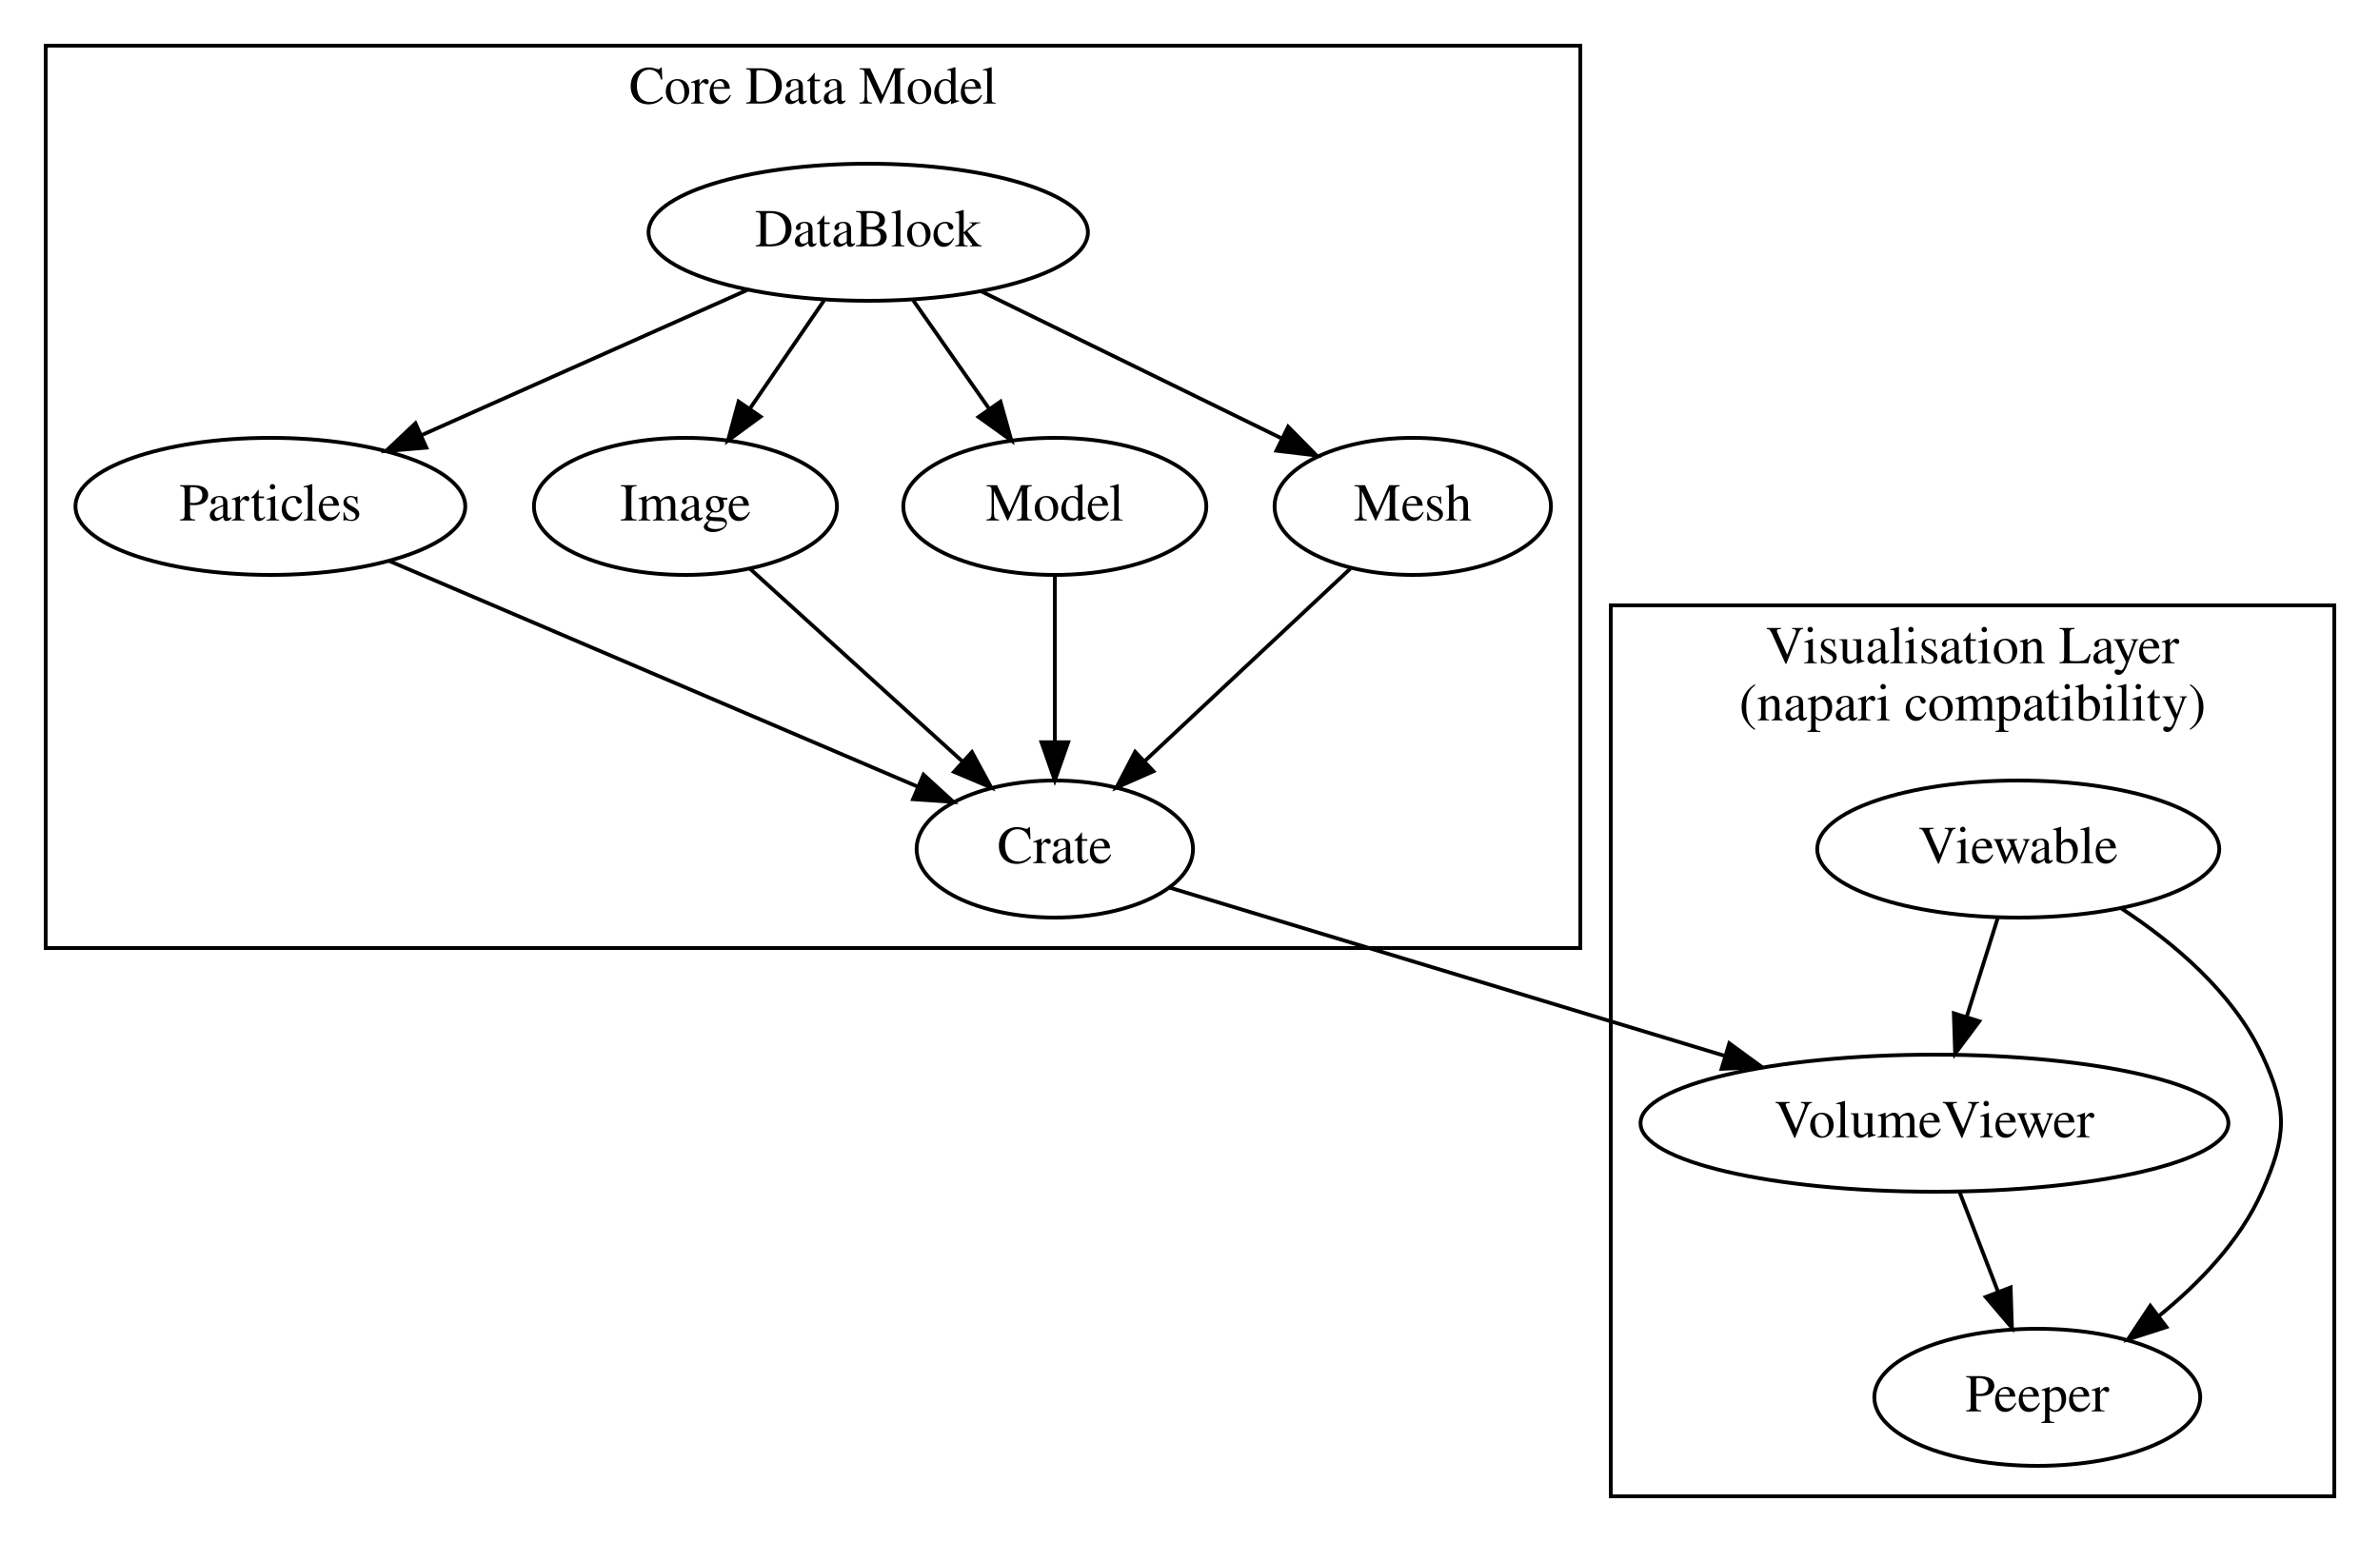
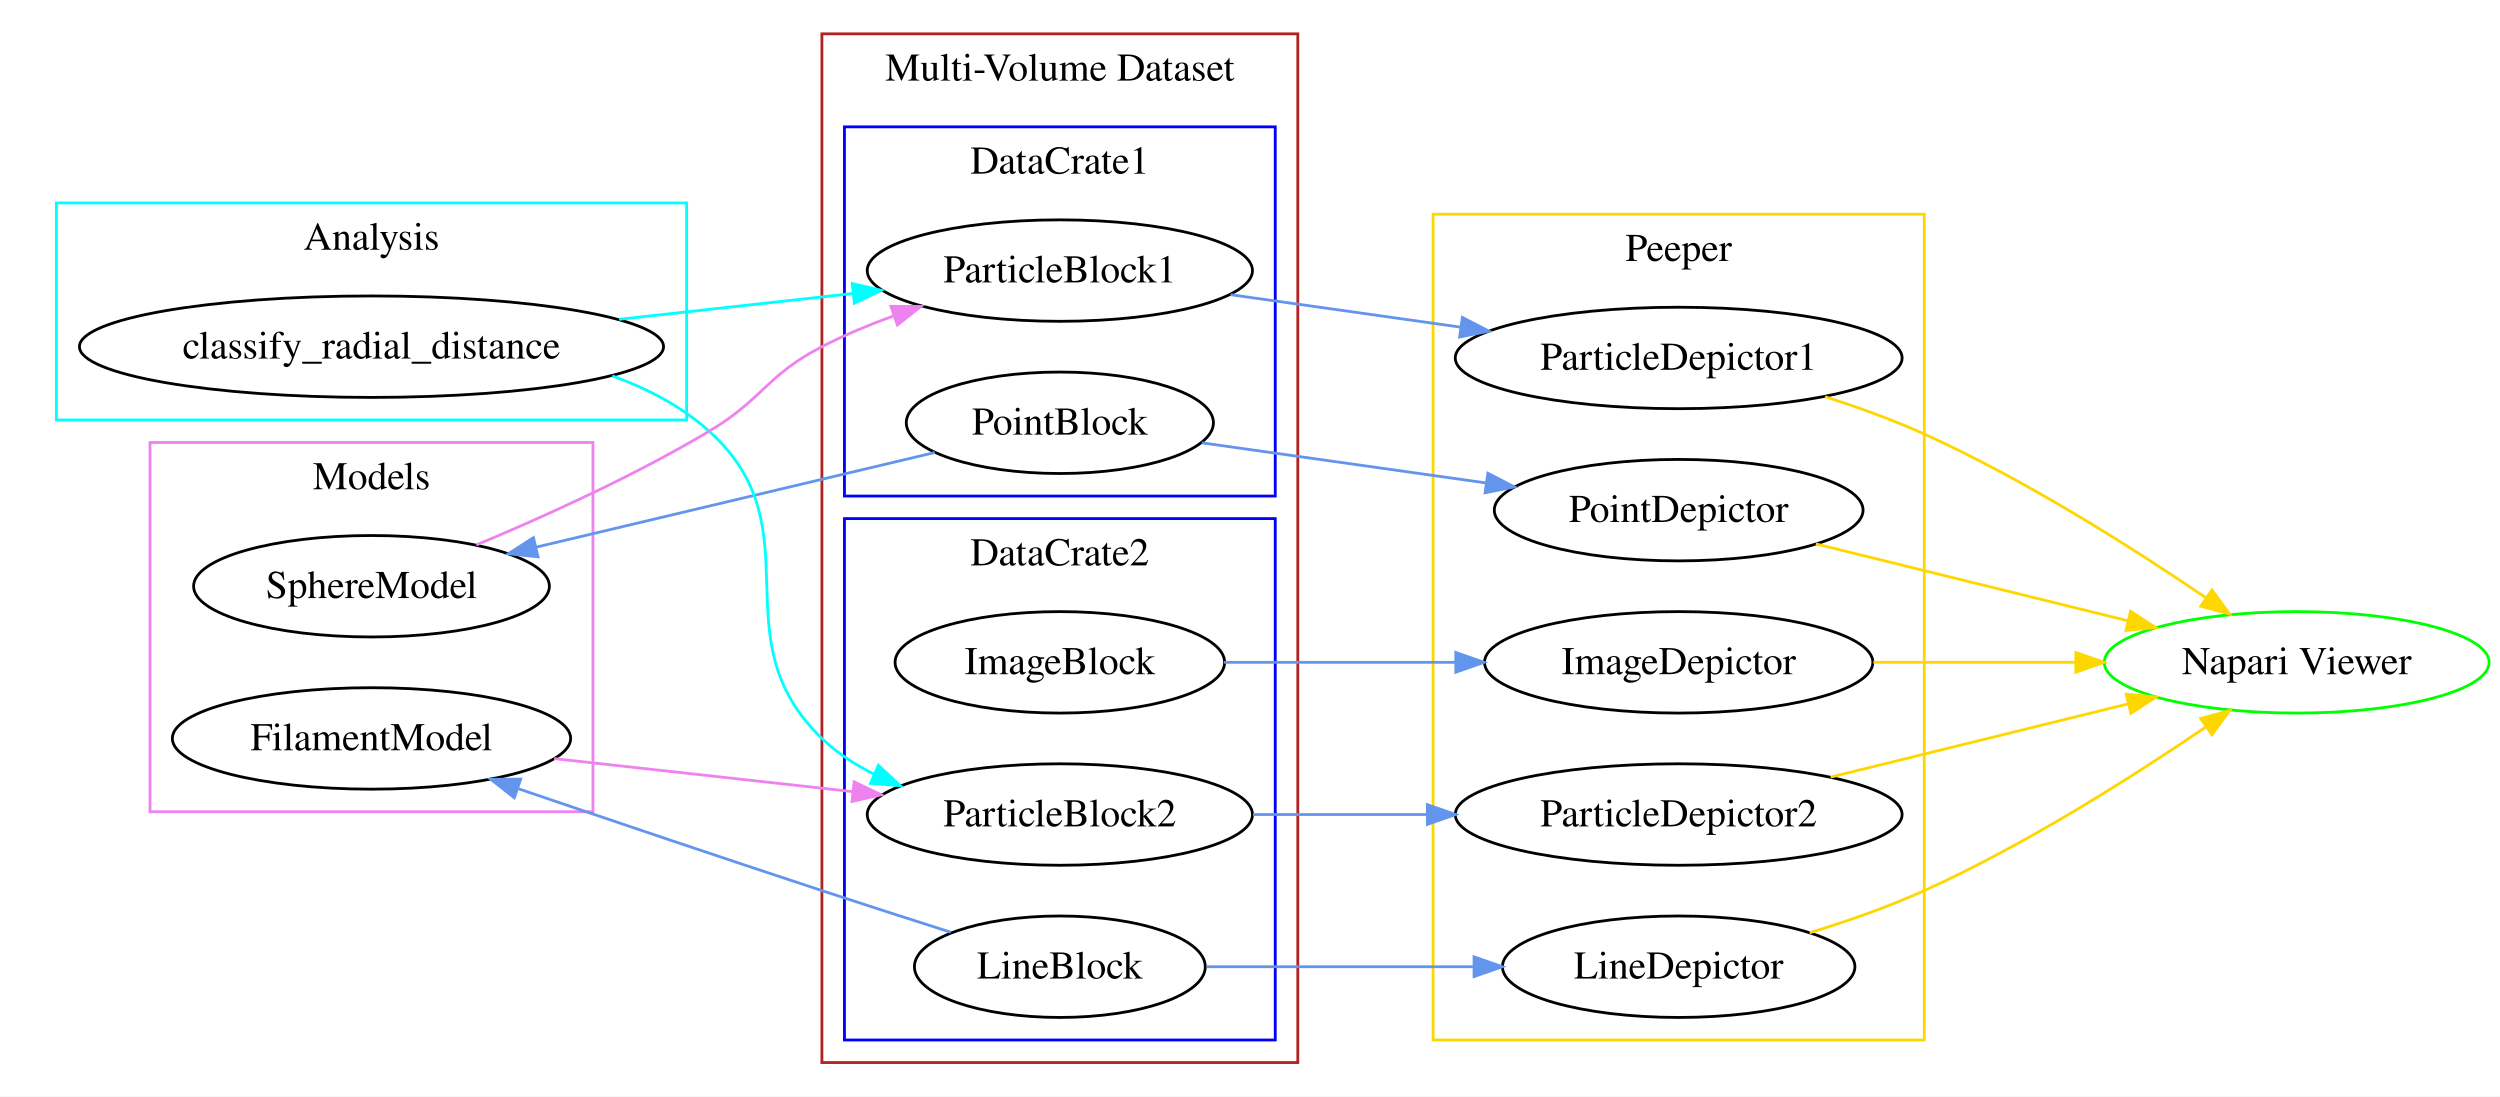
- <svg xmlns="http://www.w3.org/2000/svg" width="625pt" height="405pt" viewBox="0.00 0.00 625.00 405.00">
-   <g id="graph0" class="graph" transform="scale(1 1) rotate(0) translate(4 401)">
-     <polygon fill="white" stroke="transparent" points="-4,4 -4,-401 621,-401 621,4 -4,4" />
+ <svg xmlns="http://www.w3.org/2000/svg" width="887pt" height="389pt" viewBox="0.00 0.00 887.04 389.00">
+   <g id="graph0" class="graph" transform="scale(1 1) rotate(0) translate(4 385)">
+     <polygon fill="#ffffff" stroke="transparent" points="-4,4 -4,-385 883.039,-385 883.039,4 -4,4" />
    <g id="clust1" class="cluster">
-       <polygon fill="none" stroke="black" points="8,-152 8,-389 411,-389 411,-152 8,-152" />
-       <text text-anchor="middle" x="209.5" y="-373.8" font-family="Times,serif" font-size="14.00">Core Data Model</text>
+       <polygon fill="none" stroke="#b22222" points="287.625,-8 287.625,-373 456.479,-373 456.479,-8 287.625,-8" />
+       <text text-anchor="middle" x="372.052" y="-356.4" font-family="Times,serif" font-size="14.00" fill="#000000">Multi-Volume Dataset</text>
    </g>
    <g id="clust2" class="cluster">
-       <polygon fill="none" stroke="black" points="419,-8 419,-242 609,-242 609,-8 419,-8" />
-       <text text-anchor="middle" x="514" y="-226.8" font-family="Times,serif" font-size="14.00">Visualisation Layer</text>
-       <text text-anchor="middle" x="514" y="-211.8" font-family="Times,serif" font-size="14.00">(napari compatibility)</text>
+       <polygon fill="none" stroke="#0000ff" points="295.625,-209 295.625,-340 448.479,-340 448.479,-209 295.625,-209" />
+       <text text-anchor="middle" x="372.052" y="-323.4" font-family="Times,serif" font-size="14.00" fill="#000000">DataCrate1</text>
+     </g>
+     <g id="clust3" class="cluster">
+       <polygon fill="none" stroke="#0000ff" points="295.625,-16 295.625,-201 448.479,-201 448.479,-16 295.625,-16" />
+       <text text-anchor="middle" x="372.052" y="-184.4" font-family="Times,serif" font-size="14.00" fill="#000000">DataCrate2</text>
+     </g>
+     <g id="clust4" class="cluster">
+       <polygon fill="none" stroke="#ffd700" points="504.479,-16 504.479,-309 678.765,-309 678.765,-16 504.479,-16" />
+       <text text-anchor="middle" x="591.622" y="-292.4" font-family="Times,serif" font-size="14.00" fill="#000000">Peeper</text>
+     </g>
+     <g id="clust5" class="cluster">
+ </g>
+     <g id="clust6" class="cluster">
+       <polygon fill="none" stroke="#00ffff" points="16,-236 16,-313 239.625,-313 239.625,-236 16,-236" />
+       <text text-anchor="middle" x="127.813" y="-296.4" font-family="Times,serif" font-size="14.00" fill="#000000">Analysis</text>
+     </g>
+     <g id="clust7" class="cluster">
+       <polygon fill="none" stroke="#ee82ee" points="49.231,-97 49.231,-228 206.394,-228 206.394,-97 49.231,-97" />
+       <text text-anchor="middle" x="127.813" y="-211.4" font-family="Times,serif" font-size="14.00" fill="#000000">Models</text>
    </g>
    <g id="node1" class="node">
-       <ellipse fill="none" stroke="black" cx="224" cy="-340" rx="57.69" ry="18" />
-       <text text-anchor="middle" x="224" y="-336.3" font-family="Times,serif" font-size="14.00">DataBlock</text>
+       <ellipse fill="none" stroke="#000000" cx="372.052" cy="-289" rx="68.354" ry="18" />
+       <text text-anchor="middle" x="372.052" y="-284.8" font-family="Times,serif" font-size="14.00" fill="#000000">ParticleBlock1</text>
+     </g>
+     <g id="node6" class="node">
+       <ellipse fill="none" stroke="#000000" cx="591.622" cy="-258" rx="79.286" ry="18" />
+       <text text-anchor="middle" x="591.622" y="-253.8" font-family="Times,serif" font-size="14.00" fill="#000000">ParticleDepictor1</text>
+     </g>
+     <g id="edge1" class="edge">
+       <path fill="none" stroke="#6495ed" d="M432.632,-280.447C457.844,-276.887 487.423,-272.711 514.185,-268.933" />
+       <polygon fill="#6495ed" stroke="#6495ed" points="514.877,-272.37 524.289,-267.506 513.898,-265.439 514.877,-272.37" />
    </g>
    <g id="node2" class="node">
-       <ellipse fill="none" stroke="black" cx="67" cy="-268" rx="51.19" ry="18" />
-       <text text-anchor="middle" x="67" y="-264.3" font-family="Times,serif" font-size="14.00">Particles</text>
+       <ellipse fill="none" stroke="#000000" cx="372.052" cy="-235" rx="54.493" ry="18" />
+       <text text-anchor="middle" x="372.052" y="-230.8" font-family="Times,serif" font-size="14.00" fill="#000000">PointBlock</text>
    </g>
-     <g id="edge1" class="edge">
-       <path fill="none" stroke="black" d="M192.23,-324.83C167.57,-313.84 133.24,-298.53 106.76,-286.73" />
-       <polygon fill="black" stroke="black" points="107.95,-283.43 97.39,-282.55 105.1,-289.82 107.95,-283.43" />
+     <g id="node7" class="node">
+       <ellipse fill="none" stroke="#000000" cx="591.622" cy="-204" rx="65.427" ry="18" />
+       <text text-anchor="middle" x="591.622" y="-199.8" font-family="Times,serif" font-size="14.00" fill="#000000">PointDepictor</text>
+     </g>
+     <g id="edge2" class="edge">
+       <path fill="none" stroke="#6495ed" d="M422.426,-227.888C452.373,-223.66 490.761,-218.24 523.399,-213.632" />
+       <polygon fill="#6495ed" stroke="#6495ed" points="523.915,-217.094 533.327,-212.23 522.936,-210.163 523.915,-217.094" />
+     </g>
+     <g id="node13" class="node">
+       <ellipse fill="none" stroke="#000000" cx="127.813" cy="-177" rx="63.123" ry="18" />
+       <text text-anchor="middle" x="127.813" y="-172.8" font-family="Times,serif" font-size="14.00" fill="#000000">SphereModel</text>
+     </g>
+     <g id="edge7" class="edge">
+       <path fill="none" stroke="#6495ed" d="M327.707,-224.469C288.055,-215.053 229.668,-201.188 186.223,-190.871" />
+       <polygon fill="#6495ed" stroke="#6495ed" points="186.897,-187.434 176.359,-188.528 185.279,-194.244 186.897,-187.434" />
    </g>
    <g id="node3" class="node">
-       <ellipse fill="none" stroke="black" cx="176" cy="-268" rx="39.79" ry="18" />
-       <text text-anchor="middle" x="176" y="-264.3" font-family="Times,serif" font-size="14.00">Image</text>
+       <ellipse fill="none" stroke="#000000" cx="372.052" cy="-150" rx="58.467" ry="18" />
+       <text text-anchor="middle" x="372.052" y="-145.8" font-family="Times,serif" font-size="14.00" fill="#000000">ImageBlock</text>
    </g>
-     <g id="edge2" class="edge">
-       <path fill="none" stroke="black" d="M212.38,-322.05C206.52,-313.5 199.3,-302.97 192.84,-293.56" />
-       <polygon fill="black" stroke="black" points="195.72,-291.57 187.18,-285.31 189.95,-295.53 195.72,-291.57" />
+     <g id="node8" class="node">
+       <ellipse fill="none" stroke="#000000" cx="591.622" cy="-150" rx="68.898" ry="18" />
+       <text text-anchor="middle" x="591.622" y="-145.8" font-family="Times,serif" font-size="14.00" fill="#000000">ImageDepictor</text>
+     </g>
+     <g id="edge3" class="edge">
+       <path fill="none" stroke="#6495ed" d="M430.316,-150C455.439,-150 485.216,-150 512.305,-150" />
+       <polygon fill="#6495ed" stroke="#6495ed" points="512.541,-153.5 522.541,-150 512.541,-146.5 512.541,-153.5" />
    </g>
    <g id="node4" class="node">
-       <ellipse fill="none" stroke="black" cx="273" cy="-268" rx="39.79" ry="18" />
-       <text text-anchor="middle" x="273" y="-264.3" font-family="Times,serif" font-size="14.00">Model</text>
+       <ellipse fill="none" stroke="#000000" cx="372.052" cy="-96" rx="68.354" ry="18" />
+       <text text-anchor="middle" x="372.052" y="-91.8" font-family="Times,serif" font-size="14.00" fill="#000000">ParticleBlock2</text>
    </g>
-     <g id="edge3" class="edge">
-       <path fill="none" stroke="black" d="M235.86,-322.05C241.85,-313.5 249.22,-302.97 255.81,-293.56" />
-       <polygon fill="black" stroke="black" points="258.72,-295.51 261.59,-285.31 252.98,-291.49 258.72,-295.51" />
+     <g id="node9" class="node">
+       <ellipse fill="none" stroke="#000000" cx="591.622" cy="-96" rx="79.286" ry="18" />
+       <text text-anchor="middle" x="591.622" y="-91.8" font-family="Times,serif" font-size="14.00" fill="#000000">ParticleDepictor2</text>
+     </g>
+     <g id="edge4" class="edge">
+       <path fill="none" stroke="#6495ed" d="M440.622,-96C460.195,-96 481.811,-96 502.424,-96" />
+       <polygon fill="#6495ed" stroke="#6495ed" points="502.449,-99.5 512.449,-96 502.449,-92.5 502.449,-99.5" />
    </g>
    <g id="node5" class="node">
-       <ellipse fill="none" stroke="black" cx="367" cy="-268" rx="36.29" ry="18" />
-       <text text-anchor="middle" x="367" y="-264.3" font-family="Times,serif" font-size="14.00">Mesh</text>
+       <ellipse fill="none" stroke="#000000" cx="372.052" cy="-42" rx="51.605" ry="18" />
+       <text text-anchor="middle" x="372.052" y="-37.8" font-family="Times,serif" font-size="14.00" fill="#000000">LineBlock</text>
    </g>
-     <g id="edge4" class="edge">
-       <path fill="none" stroke="black" d="M253.63,-324.5C276.6,-313.25 308.46,-297.66 332.56,-285.86" />
-       <polygon fill="black" stroke="black" points="334.27,-288.92 341.71,-281.38 331.19,-282.63 334.27,-288.92" />
-     </g>
-     <g id="node6" class="node">
-       <ellipse fill="none" stroke="black" cx="273" cy="-178" rx="36.29" ry="18" />
-       <text text-anchor="middle" x="273" y="-174.3" font-family="Times,serif" font-size="14.00">Crate</text>
+     <g id="node10" class="node">
+       <ellipse fill="none" stroke="#000000" cx="591.622" cy="-42" rx="62.537" ry="18" />
+       <text text-anchor="middle" x="591.622" y="-37.8" font-family="Times,serif" font-size="14.00" fill="#000000">LineDepictor</text>
    </g>
    <g id="edge5" class="edge">
-       <path fill="none" stroke="black" d="M98.29,-253.63C135.54,-237.72 197.63,-211.2 236.89,-194.43" />
-       <polygon fill="black" stroke="black" points="238.52,-197.53 246.34,-190.39 235.77,-191.1 238.52,-197.53" />
+       <path fill="none" stroke="#6495ed" d="M424.087,-42C452.343,-42 487.735,-42 518.699,-42" />
+       <polygon fill="#6495ed" stroke="#6495ed" points="519.014,-45.5 529.014,-42 519.014,-38.5 519.014,-45.5" />
+     </g>
+     <g id="node12" class="node">
+       <ellipse fill="none" stroke="#000000" cx="127.813" cy="-123" rx="70.663" ry="18" />
+       <text text-anchor="middle" x="127.813" y="-118.8" font-family="Times,serif" font-size="14.00" fill="#000000">FilamentModel</text>
    </g>
    <g id="edge6" class="edge">
-       <path fill="none" stroke="black" d="M192.9,-251.67C208.34,-237.66 231.34,-216.79 248.74,-201.01" />
-       <polygon fill="black" stroke="black" points="251.24,-203.46 256.3,-194.15 246.54,-198.28 251.24,-203.46" />
+       <path fill="none" stroke="#6495ed" d="M333.342,-54.234C318.968,-58.815 302.536,-64.097 287.625,-69 251.601,-80.846 211.133,-94.523 179.933,-105.149" />
+       <polygon fill="#6495ed" stroke="#6495ed" points="178.482,-101.946 170.146,-108.486 180.741,-108.572 178.482,-101.946" />
+     </g>
+     <g id="node14" class="node">
+       <ellipse fill="none" stroke="#00ff00" cx="810.902" cy="-150" rx="68.274" ry="18" />
+       <text text-anchor="middle" x="810.902" y="-145.8" font-family="Times,serif" font-size="14.00" fill="#000000">Napari Viewer</text>
    </g>
    <g id="edge8" class="edge">
-       <path fill="none" stroke="black" d="M273,-249.61C273,-237.24 273,-220.37 273,-206.22" />
-       <polygon fill="black" stroke="black" points="276.5,-206.05 273,-196.05 269.5,-206.05 276.5,-206.05" />
-     </g>
-     <g id="edge7" class="edge">
-       <path fill="none" stroke="black" d="M350.63,-251.67C335.66,-237.66 313.37,-216.79 296.51,-201.01" />
-       <polygon fill="black" stroke="black" points="298.88,-198.43 289.19,-194.15 294.09,-203.54 298.88,-198.43" />
-     </g>
-     <g id="node7" class="node">
-       <ellipse fill="none" stroke="black" cx="504" cy="-106" rx="77.19" ry="18" />
-       <text text-anchor="middle" x="504" y="-102.3" font-family="Times,serif" font-size="14.00">VolumeViewer</text>
+       <path fill="none" stroke="#ffd700" d="M643.561,-244.237C655.345,-240.478 667.655,-236.031 678.765,-231 714.661,-214.746 752.73,-190.581 778.738,-172.876" />
+       <polygon fill="#ffd700" stroke="#ffd700" points="780.821,-175.691 787.075,-167.14 776.853,-169.924 780.821,-175.691" />
    </g>
    <g id="edge9" class="edge">
-       <path fill="none" stroke="black" d="M303.2,-167.85C340.11,-156.66 403.3,-137.52 448.94,-123.68" />
-       <polygon fill="black" stroke="black" points="450.13,-126.98 458.69,-120.73 448.1,-120.28 450.13,-126.98" />
+       <path fill="none" stroke="#ffd700" d="M640.287,-192.016C672.902,-183.984 716.071,-173.353 750.825,-164.795" />
+       <polygon fill="#ffd700" stroke="#ffd700" points="751.98,-168.115 760.852,-162.325 750.306,-161.318 751.98,-168.115" />
    </g>
-     <g id="node9" class="node">
-       <ellipse fill="none" stroke="black" cx="531" cy="-34" rx="42.79" ry="18" />
-       <text text-anchor="middle" x="531" y="-30.3" font-family="Times,serif" font-size="14.00">Peeper</text>
+     <g id="edge10" class="edge">
+       <path fill="none" stroke="#ffd700" d="M660.703,-150C683.448,-150 708.905,-150 732.306,-150" />
+       <polygon fill="#ffd700" stroke="#ffd700" points="732.544,-153.5 742.544,-150 732.544,-146.5 732.544,-153.5" />
    </g>
    <g id="edge11" class="edge">
-       <path fill="none" stroke="black" d="M510.54,-88.05C513.57,-80.18 517.26,-70.62 520.67,-61.79" />
-       <polygon fill="black" stroke="black" points="524,-62.86 524.34,-52.28 517.47,-60.35 524,-62.86" />
-     </g>
-     <g id="node8" class="node">
-       <ellipse fill="none" stroke="black" cx="526" cy="-178" rx="52.79" ry="18" />
-       <text text-anchor="middle" x="526" y="-174.3" font-family="Times,serif" font-size="14.00">Viewable</text>
-     </g>
-     <g id="edge10" class="edge">
-       <path fill="none" stroke="black" d="M520.67,-160.05C518.22,-152.26 515.26,-142.82 512.51,-134.08" />
-       <polygon fill="black" stroke="black" points="515.77,-132.77 509.43,-124.28 509.09,-134.86 515.77,-132.77" />
+       <path fill="none" stroke="#ffd700" d="M645.545,-109.279C677.493,-117.147 718.038,-127.131 750.983,-135.244" />
+       <polygon fill="#ffd700" stroke="#ffd700" points="750.399,-138.705 760.946,-137.698 752.073,-131.908 750.399,-138.705" />
    </g>
    <g id="edge12" class="edge">
-       <path fill="none" stroke="black" d="M553.1,-162.39C566.89,-153.34 582.33,-140.32 590,-124 596.81,-109.52 596.52,-102.61 590,-88 584.24,-75.07 573.59,-63.98 562.91,-55.34" />
-       <polygon fill="black" stroke="black" points="564.9,-52.46 554.81,-49.21 560.68,-58.04 564.9,-52.46" />
+       <path fill="none" stroke="#ffd700" d="M638.097,-54.056C651.479,-58.15 665.924,-63.185 678.765,-69 714.661,-85.254 752.73,-109.419 778.738,-127.124" />
+       <polygon fill="#ffd700" stroke="#ffd700" points="776.853,-130.076 787.075,-132.86 780.821,-124.309 776.853,-130.076" />
+     </g>
+     <g id="node11" class="node">
+       <ellipse fill="none" stroke="#000000" cx="127.813" cy="-262" rx="103.626" ry="18" />
+       <text text-anchor="middle" x="127.813" y="-257.8" font-family="Times,serif" font-size="14.00" fill="#000000">classify_radial_distance</text>
+     </g>
+     <g id="edge13" class="edge">
+       <path fill="none" stroke="#00ffff" d="M215.644,-271.709C242.809,-274.712 272.437,-277.988 298.529,-280.872" />
+       <polygon fill="#00ffff" stroke="#00ffff" points="298.394,-284.378 308.718,-281.999 299.163,-277.421 298.394,-284.378" />
+     </g>
+     <g id="edge14" class="edge">
+       <path fill="none" stroke="#00ffff" d="M213.22,-251.629C225.808,-247.128 237.818,-240.816 247.625,-232 286.003,-197.502 250.375,-158.711 287.625,-123 292.971,-117.875 299.291,-113.723 306.029,-110.358" />
+       <polygon fill="#00ffff" stroke="#00ffff" points="307.67,-113.461 315.425,-106.242 304.861,-107.049 307.67,-113.461" />
+     </g>
+     <g id="edge15" class="edge">
+       <path fill="none" stroke="#ee82ee" d="M192.623,-115.835C225.154,-112.239 264.701,-107.867 298.381,-104.144" />
+       <polygon fill="#ee82ee" stroke="#ee82ee" points="299.076,-107.589 308.631,-103.011 298.307,-100.631 299.076,-107.589" />
+     </g>
+     <g id="edge16" class="edge">
+       <path fill="none" stroke="#ee82ee" d="M165.015,-191.654C189.208,-201.765 221.075,-216.196 247.625,-232 266.721,-243.367 267.879,-251.807 287.625,-262 295.659,-266.147 304.452,-269.812 313.232,-272.999" />
+       <polygon fill="#ee82ee" stroke="#ee82ee" points="312.124,-276.319 322.719,-276.269 314.405,-269.701 312.124,-276.319" />
    </g>
  </g>
</svg>
